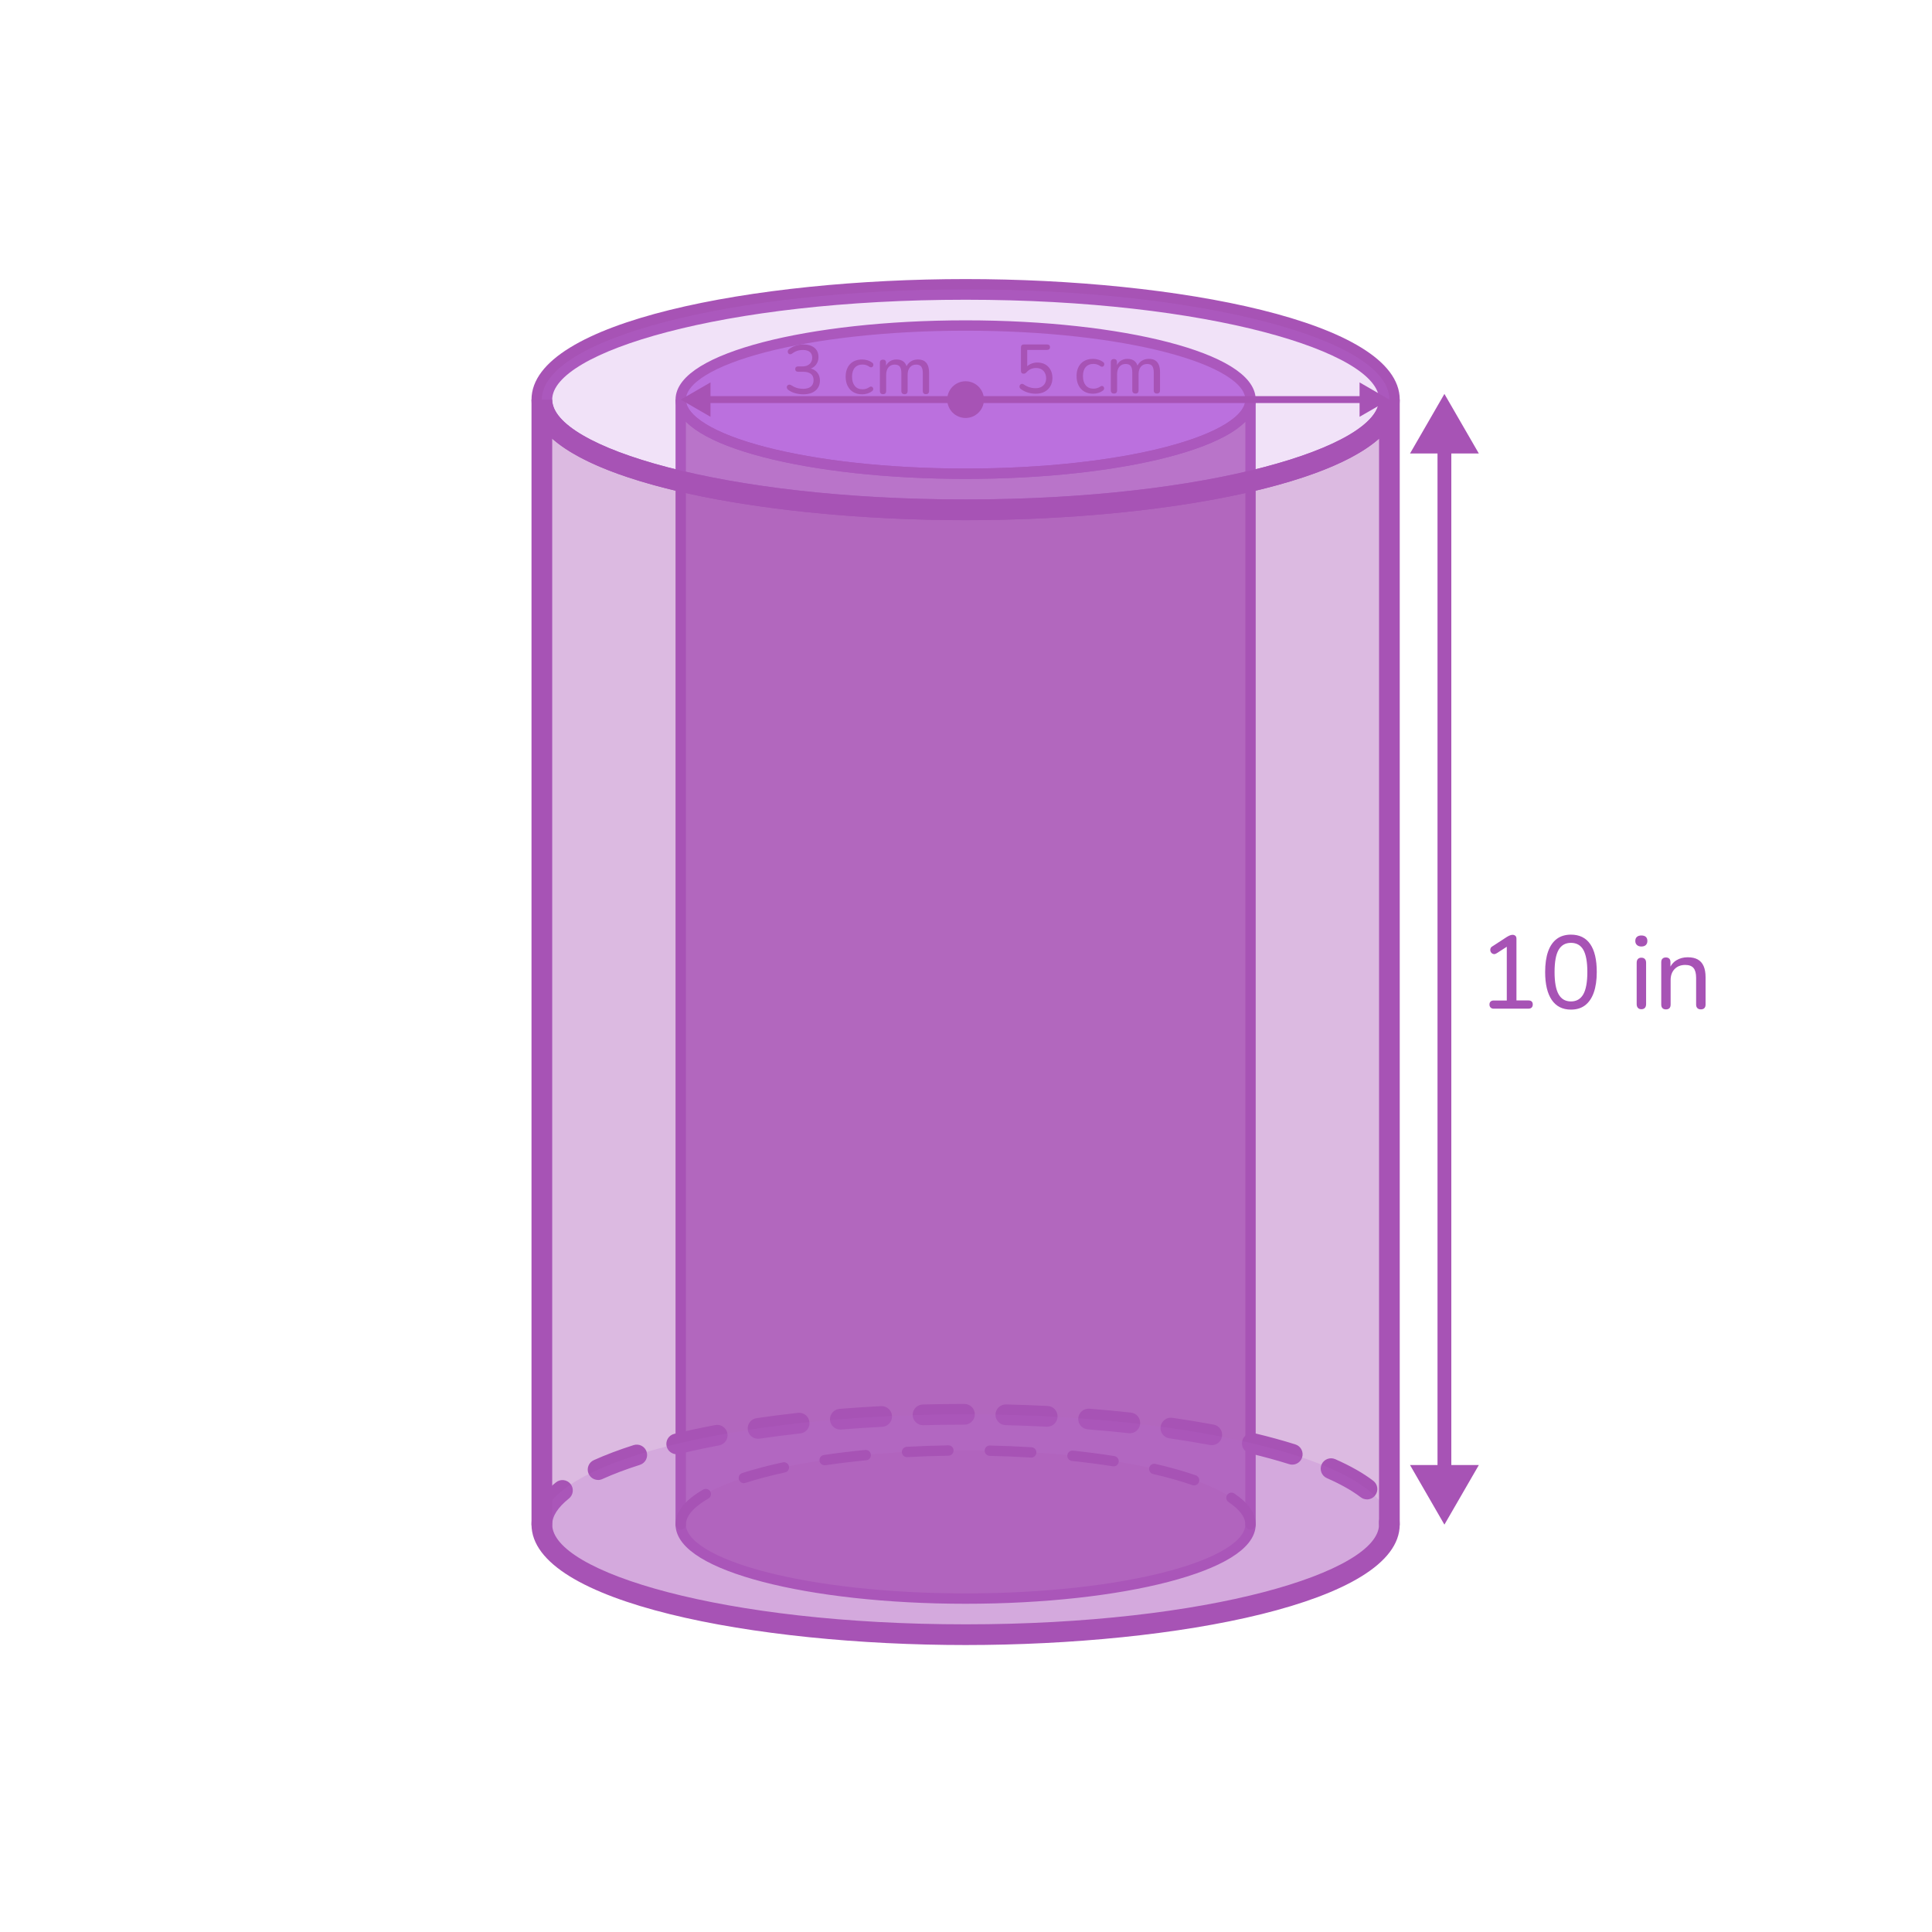
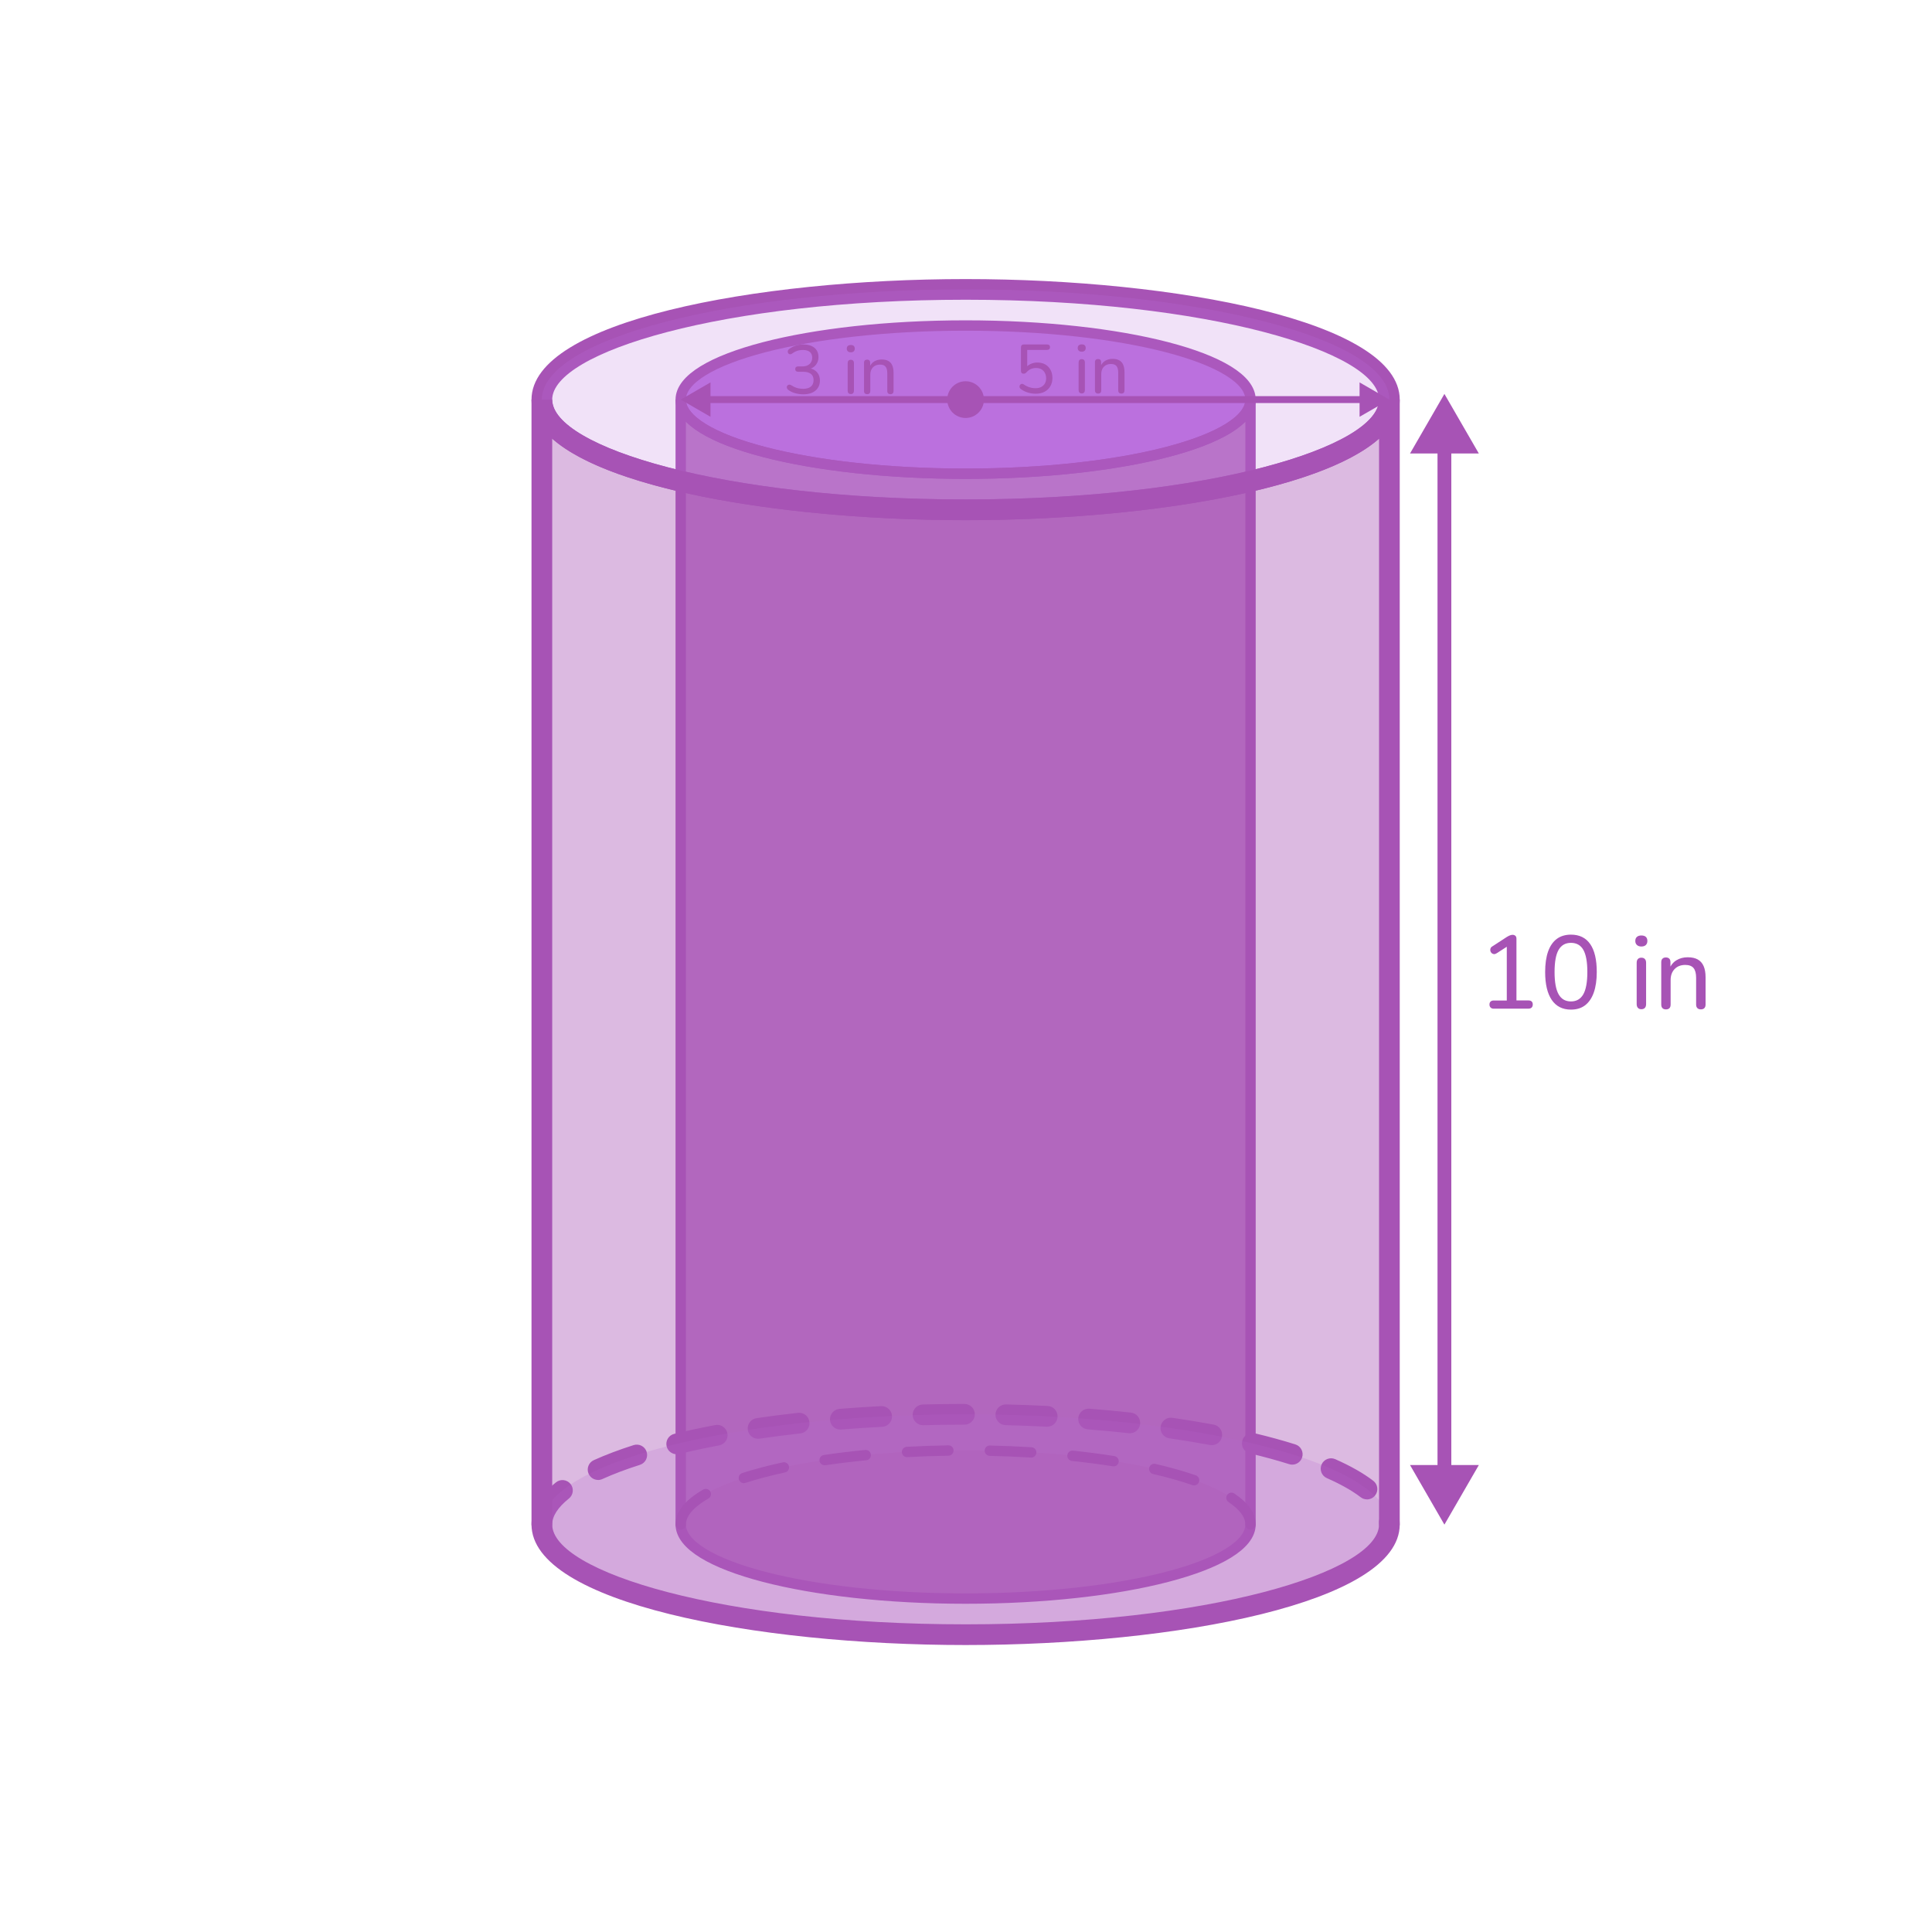
<svg xmlns="http://www.w3.org/2000/svg" id="background" width="560" height="560" viewBox="0 0 560 560">
  <defs>
    <style>
      .cls-1 {
        stroke-width: 2px;
      }

      .cls-1, .cls-2, .cls-3 {
        fill: none;
        stroke: #a753b5;
        stroke-miterlimit: 10;
      }

      .cls-1, .cls-3 {
        stroke-linecap: round;
      }

      .cls-4 {
        fill: #a753b5;
      }

      .cls-2 {
        stroke-width: 4px;
      }

      .cls-5 {
        opacity: .2;
      }

      .cls-6 {
        opacity: .8;
      }

      .cls-7 {
        opacity: .4;
      }

      .cls-3 {
        stroke-width: 3px;
      }

      .cls-8 {
        fill: #bb70de;
      }

      .cls-9 {
        fill: #ea6560;
      }
    </style>
  </defs>
  <g>
    <path class="cls-4" d="M402.72,444.88c-1.66,0-3-1.34-3-3,0-.15,0-.29-.02-.43-.12-1.65,1.11-3.09,2.76-3.22,1.66-.12,3.09,1.11,3.22,2.76,.02,.29,.03,.59,.03,.89,0,1.66-1.34,3-3,3Zm-245.66,0c-1.66,0-3-1.34-3-3,0-4.33,2.39-8.43,7.09-12.21,1.29-1.04,3.18-.83,4.22,.46s.83,3.18-.46,4.22c-3.22,2.58-4.85,5.11-4.85,7.53,0,1.66-1.34,3-3,3Zm239.16-10.28c-.64,0-1.28-.2-1.82-.62-2.49-1.91-5.79-3.77-9.8-5.54-1.52-.67-2.2-2.44-1.53-3.96,.67-1.51,2.44-2.2,3.96-1.53,4.45,1.97,8.16,4.07,11.02,6.27,1.32,1.01,1.57,2.89,.56,4.21-.59,.77-1.48,1.18-2.38,1.18Zm-222.86-5.63c-1.14,0-2.23-.66-2.74-1.77-.68-1.51-.01-3.29,1.5-3.97,3.39-1.53,7.27-3,11.54-4.36,1.58-.5,3.27,.37,3.77,1.95,.5,1.58-.37,3.27-1.94,3.77-4.05,1.29-7.72,2.68-10.9,4.12-.4,.18-.82,.27-1.23,.27Zm201.2-4.44c-.3,0-.6-.04-.9-.14-3.5-1.1-7.32-2.15-11.37-3.11-1.61-.39-2.61-2-2.22-3.62,.38-1.61,2.01-2.61,3.62-2.22,4.19,1,8.15,2.09,11.78,3.23,1.58,.5,2.46,2.18,1.96,3.76-.4,1.28-1.59,2.1-2.86,2.1Zm-178.42-3.01c-1.35,0-2.58-.92-2.91-2.29-.39-1.61,.6-3.23,2.21-3.62,3.75-.91,7.75-1.77,11.89-2.55,1.63-.31,3.2,.77,3.5,2.39,.31,1.63-.76,3.2-2.39,3.5-4.04,.76-7.93,1.6-11.58,2.48-.24,.06-.48,.08-.71,.08Zm155.1-2.64c-.18,0-.37-.02-.55-.05-3.75-.7-7.69-1.35-11.73-1.93-1.64-.24-2.78-1.76-2.54-3.4,.24-1.64,1.75-2.78,3.4-2.54,4.11,.59,8.14,1.26,11.97,1.97,1.63,.3,2.7,1.87,2.4,3.5-.27,1.44-1.53,2.45-2.95,2.45Zm-131.52-1.85c-1.46,0-2.75-1.07-2.96-2.57-.24-1.64,.89-3.16,2.53-3.4,3.88-.57,7.92-1.09,12.01-1.54,1.65-.19,3.13,1,3.31,2.65,.18,1.65-1,3.13-2.65,3.31-4.02,.45-7.99,.96-11.8,1.52-.15,.02-.29,.03-.44,.03Zm107.77-1.6c-.11,0-.22,0-.33-.02-3.85-.42-7.84-.8-11.86-1.11-1.65-.13-2.89-1.57-2.76-3.23,.13-1.65,1.59-2.88,3.23-2.75,4.08,.32,8.13,.7,12.04,1.13,1.65,.18,2.83,1.66,2.66,3.31-.17,1.54-1.47,2.67-2.98,2.67Zm-83.91-1.07c-1.55,0-2.86-1.19-2.99-2.76-.13-1.65,1.1-3.1,2.75-3.23,3.96-.32,8.02-.59,12.06-.8,1.62-.07,3.07,1.19,3.15,2.84,.09,1.65-1.19,3.07-2.84,3.15-3.99,.21-7.99,.47-11.89,.79-.08,0-.16,0-.24,0Zm59.98-.83c-.05,0-.1,0-.16,0-3.92-.2-7.93-.35-11.92-.45-1.66-.04-2.97-1.42-2.93-3.07,.04-1.66,1.39-2.96,3.07-2.93,4.04,.1,8.11,.25,12.07,.45,1.65,.08,2.93,1.49,2.84,3.15-.08,1.6-1.41,2.85-2.99,2.85Zm-36.01-.43c-1.62,0-2.96-1.29-3-2.92-.04-1.66,1.26-3.03,2.92-3.08,3.99-.1,8.05-.16,12.08-.16h0c1.66,0,3,1.34,3,3,0,1.66-1.34,3-3,3-3.98,0-7.99,.06-11.93,.16-.03,0-.05,0-.08,0Z" />
    <path class="cls-4" d="M279.89,150.77c-61,0-125.83-12.25-125.83-34.94s64.83-34.94,125.83-34.94,125.83,12.25,125.83,34.94-64.83,34.94-125.83,34.94Zm0-63.89c-70.62,0-119.83,15.25-119.83,28.94s49.21,28.94,119.83,28.94,119.83-15.25,119.83-28.94-49.21-28.94-119.83-28.94Z" />
    <path class="cls-9" d="M290.97,134.08c-.44,0-.78-.12-1.02-.38-.24-.25-.36-.6-.36-1.06v-18.49c0-.46,.12-.81,.37-1.05s.59-.36,1.03-.36h7.13c2.28,0,4.03,.54,5.26,1.6,1.23,1.07,1.84,2.58,1.84,4.54,0,1.28-.28,2.37-.84,3.28-.56,.91-1.37,1.6-2.43,2.08-1.06,.48-2.34,.72-3.84,.72l.3-.42h.66c.8,0,1.49,.2,2.08,.6,.59,.4,1.11,1.04,1.57,1.92l2.76,5.06c.18,.32,.26,.63,.24,.93-.02,.3-.13,.54-.33,.73s-.49,.29-.87,.29c-.4,0-.72-.09-.96-.26-.24-.17-.45-.42-.63-.76l-3.24-5.93c-.44-.84-.94-1.39-1.5-1.66-.56-.27-1.31-.41-2.25-.41h-3.6v7.58c0,.46-.12,.81-.34,1.06s-.58,.38-1.06,.38Zm1.41-11.18h5.31c1.6,0,2.8-.33,3.6-1,.8-.67,1.2-1.65,1.2-2.95s-.4-2.28-1.2-2.94c-.8-.66-2-.99-3.6-.99h-5.31v7.88Z" />
    <g>
      <g>
        <ellipse class="cls-8" cx="279.89" cy="115.83" rx="82.58" ry="21.48" />
        <g class="cls-5">
          <ellipse class="cls-9" cx="279.89" cy="441.88" rx="82.58" ry="21.48" />
        </g>
      </g>
      <ellipse class="cls-3" cx="279.89" cy="115.83" rx="82.58" ry="21.48" />
      <g class="cls-6">
        <path class="cls-4" d="M362.47,115.83V441.88c0,11.86-36.97,21.48-82.58,21.48s-82.58-9.62-82.58-21.48V115.83s0,0,0,0c0,11.86,36.97,21.48,82.58,21.48s82.58-9.62,82.58-21.48Z" />
      </g>
      <path class="cls-3" d="M362.47,115.83V441.88c0,11.86-36.97,21.48-82.58,21.48s-82.58-9.62-82.58-21.48V115.83s0,0,0,0c0,11.86,36.97,21.48,82.58,21.48s82.58-9.62,82.58-21.48Z" />
    </g>
    <g>
      <g class="cls-5">
        <ellipse class="cls-8" cx="279.89" cy="115.83" rx="122.83" ry="31.94" />
      </g>
      <g class="cls-5">
        <ellipse class="cls-8" cx="279.89" cy="441.88" rx="122.83" ry="31.94" />
      </g>
    </g>
    <g class="cls-7">
      <path class="cls-4" d="M402.72,115.83V441.88c0,17.64-54.99,31.94-122.83,31.94s-122.83-14.3-122.83-31.94V115.83s0,0,0,0c0,17.64,54.99,31.94,122.83,31.94s122.83-14.3,122.83-31.94Z" />
    </g>
    <path class="cls-4" d="M279.89,476.82c-61,0-125.83-12.25-125.83-34.94V115.83s6,0,6,0v.11c.25,13.66,49.39,28.84,119.83,28.84s119.83-15.25,119.83-28.94h6V441.88c0,22.7-64.83,34.94-125.83,34.94ZM160.06,127.15V441.88c0,13.69,49.21,28.94,119.83,28.94s119.83-15.25,119.83-28.94V127.15c-17.42,15.42-69.91,23.63-119.83,23.63s-102.41-8.2-119.83-23.63Z" />
    <path class="cls-4" d="M362.47,443.38c-.83,0-1.5-.67-1.5-1.5,0-2.14-1.64-4.32-4.86-6.49-.69-.46-.87-1.39-.41-2.08,.46-.69,1.39-.87,2.08-.41,4.1,2.76,6.18,5.78,6.18,8.98,0,.83-.67,1.5-1.5,1.5Zm-165.16,0c-.83,0-1.5-.67-1.5-1.5,0-3.65,2.7-7.06,8.02-10.12,.72-.41,1.63-.17,2.05,.55,.41,.72,.17,1.63-.55,2.05-2.97,1.71-6.52,4.41-6.52,7.53,0,.83-.67,1.5-1.5,1.5Zm148.8-12.83c-.16,0-.33-.03-.49-.08-3.35-1.17-7.18-2.25-11.39-3.22-.81-.19-1.31-.99-1.13-1.8,.19-.81,.99-1.31,1.8-1.13,4.32,.99,8.25,2.11,11.71,3.31,.78,.27,1.2,1.13,.92,1.91-.21,.62-.8,1.01-1.42,1.01Zm-130.5-.65c-.63,0-1.22-.4-1.43-1.04-.25-.79,.18-1.63,.97-1.89,3.51-1.13,7.46-2.17,11.75-3.1,.8-.17,1.61,.34,1.78,1.15s-.34,1.61-1.15,1.78c-4.19,.9-8.05,1.92-11.46,3.02-.15,.05-.31,.07-.46,.07Zm107.16-4.87c-.08,0-.16,0-.24-.02-3.77-.6-7.75-1.12-11.83-1.55-.82-.09-1.42-.82-1.33-1.65,.09-.82,.83-1.42,1.65-1.33,4.13,.43,8.16,.96,11.98,1.57,.82,.13,1.38,.9,1.25,1.72-.12,.74-.75,1.27-1.48,1.27Zm-83.75-.31c-.73,0-1.37-.54-1.48-1.28-.12-.82,.44-1.58,1.26-1.7,3.83-.57,7.87-1.06,11.99-1.46,.82-.08,1.56,.52,1.64,1.35s-.52,1.56-1.35,1.64c-4.07,.4-8.06,.88-11.84,1.44-.07,.01-.15,.02-.22,.02Zm59.88-2.24s-.06,0-.09,0c-3.9-.24-7.92-.4-11.93-.49-.83-.02-1.48-.7-1.47-1.53,.02-.83,.69-1.5,1.53-1.47,4.06,.09,8.11,.26,12.05,.5,.83,.05,1.46,.76,1.41,1.59-.05,.8-.71,1.41-1.5,1.41Zm-35.99-.12c-.79,0-1.45-.62-1.5-1.42-.04-.83,.59-1.53,1.42-1.58,3.94-.21,8-.35,12.05-.42,.87,0,1.51,.65,1.52,1.48,.01,.83-.65,1.51-1.48,1.52-4.02,.06-8.03,.2-11.94,.41-.03,0-.05,0-.08,0Z" />
    <g>
      <line class="cls-1" x1="279.88" y1="115.83" x2="395.54" y2="115.83" />
      <polygon class="cls-4" points="394.08 120.81 402.72 115.83 394.08 110.84 394.08 120.81" />
    </g>
    <g>
      <line class="cls-1" x1="204.49" y1="115.83" x2="279.89" y2="115.83" />
      <polygon class="cls-4" points="205.94 120.81 197.31 115.83 205.94 110.84 205.94 120.81" />
    </g>
    <circle class="cls-4" cx="279.88" cy="115.83" r="5.32" />
    <g>
      <path class="cls-4" d="M300.21,114.12c-.75,0-1.5-.11-2.25-.33-.75-.22-1.44-.56-2.05-1.01-.17-.12-.29-.26-.35-.43-.06-.17-.07-.33-.03-.49s.12-.3,.24-.41c.12-.11,.26-.18,.43-.19s.34,.04,.53,.16c.53,.37,1.09,.65,1.66,.83,.57,.18,1.17,.27,1.8,.27s1.17-.12,1.62-.36c.45-.24,.8-.57,1.05-1,.25-.43,.37-.93,.37-1.5,0-.88-.26-1.6-.78-2.16-.52-.56-1.23-.84-2.12-.84-.55,0-1.05,.1-1.51,.29-.46,.19-.89,.52-1.29,.97-.09,.11-.21,.2-.35,.28-.14,.08-.3,.12-.47,.12-.25,0-.45-.07-.58-.21-.13-.14-.2-.33-.2-.57v-6.86c0-.27,.07-.47,.22-.62s.35-.22,.62-.22h6.74c.27,0,.47,.07,.62,.2,.15,.13,.22,.33,.22,.58s-.07,.45-.22,.59c-.15,.14-.35,.21-.62,.21h-5.76v5.34h-.52c.36-.53,.84-.95,1.45-1.24,.61-.29,1.28-.44,2.01-.44,.89,0,1.66,.19,2.31,.57s1.15,.91,1.51,1.58c.36,.67,.54,1.46,.54,2.35s-.2,1.66-.59,2.35-.95,1.22-1.67,1.61-1.58,.58-2.58,.58Z" />
-       <path class="cls-4" d="M316.85,114.12c-.99,0-1.84-.21-2.56-.63-.72-.42-1.27-1.01-1.66-1.78s-.58-1.67-.58-2.71c0-.77,.11-1.47,.33-2.08s.54-1.14,.95-1.57c.41-.43,.92-.76,1.51-.99,.59-.23,1.26-.34,2.01-.34,.47,0,.96,.07,1.48,.22,.52,.15,1,.39,1.44,.72,.15,.11,.24,.23,.28,.37,.04,.14,.04,.28,0,.43s-.1,.27-.2,.37c-.1,.1-.23,.16-.38,.17s-.32-.03-.49-.14c-.32-.24-.66-.41-1.01-.52-.35-.11-.69-.16-1.01-.16-.49,0-.93,.08-1.31,.24s-.7,.39-.96,.69c-.26,.3-.46,.67-.59,1.1-.13,.43-.2,.94-.2,1.51,0,1.13,.27,2.02,.8,2.67,.53,.65,1.29,.97,2.26,.97,.32,0,.65-.05,1-.15s.69-.27,1.02-.51c.17-.11,.33-.15,.48-.13,.15,.02,.27,.08,.37,.18,.1,.1,.16,.22,.19,.36,.03,.14,.02,.28-.03,.43s-.14,.27-.29,.36c-.43,.32-.89,.55-1.4,.7s-.99,.22-1.46,.22Z" />
-       <path class="cls-4" d="M322.88,114.08c-.28,0-.5-.08-.66-.24s-.24-.39-.24-.7v-8.16c0-.31,.08-.54,.24-.69s.38-.23,.66-.23,.5,.08,.65,.23,.23,.38,.23,.69v1.7l-.22-.36c.25-.73,.66-1.3,1.23-1.7,.57-.4,1.24-.6,2.03-.6,.83,0,1.49,.2,2,.59,.51,.39,.85,.99,1.02,1.79h-.28c.24-.73,.67-1.31,1.29-1.74,.62-.43,1.34-.64,2.17-.64,.73,0,1.34,.14,1.81,.43,.47,.29,.83,.71,1.07,1.28,.24,.57,.36,1.29,.36,2.17v5.24c0,.31-.08,.54-.24,.7-.16,.16-.38,.24-.66,.24-.29,0-.52-.08-.68-.24s-.24-.39-.24-.7v-5.16c0-.85-.15-1.48-.44-1.88s-.79-.6-1.48-.6c-.76,0-1.36,.26-1.81,.79-.45,.53-.67,1.25-.67,2.17v4.68c0,.31-.08,.54-.23,.7s-.38,.24-.67,.24-.52-.08-.68-.24-.24-.39-.24-.7v-5.16c0-.85-.15-1.48-.44-1.88-.29-.4-.79-.6-1.48-.6-.76,0-1.36,.26-1.81,.79-.45,.53-.67,1.25-.67,2.17v4.68c0,.63-.31,.94-.92,.94Z" />
+       <path class="cls-4" d="M313.54,101.94c-.36,0-.64-.1-.85-.29-.21-.19-.31-.45-.31-.77,0-.35,.1-.61,.31-.79s.49-.27,.85-.27c.39,0,.68,.09,.87,.27,.19,.18,.29,.44,.29,.79,0,.32-.1,.58-.29,.77-.19,.19-.48,.29-.87,.29Zm0,12.1c-.28,0-.5-.09-.66-.26-.16-.17-.24-.41-.24-.72v-7.98c0-.32,.08-.56,.24-.73,.16-.17,.38-.25,.66-.25s.52,.08,.68,.25c.16,.17,.24,.41,.24,.73v7.98c0,.31-.08,.55-.23,.72-.15,.17-.38,.26-.69,.26Z" />
+       <path class="cls-4" d="M318.28,114.08c-.28,0-.5-.08-.66-.24s-.24-.39-.24-.7v-8.16c0-.31,.08-.54,.24-.69s.38-.23,.66-.23,.5,.08,.65,.23,.23,.38,.23,.69v1.64l-.22-.3c.28-.76,.74-1.33,1.37-1.72,.63-.39,1.36-.58,2.17-.58s1.43,.14,1.94,.42c.51,.28,.89,.71,1.14,1.28,.25,.57,.38,1.3,.38,2.18v5.24c0,.31-.08,.54-.23,.7s-.38,.24-.67,.24-.52-.08-.68-.24c-.16-.16-.24-.39-.24-.7v-5.14c0-.87-.17-1.5-.5-1.9-.33-.4-.87-.6-1.6-.6-.85,0-1.54,.26-2.05,.79-.51,.53-.77,1.24-.77,2.13v4.72c0,.63-.31,.94-.92,.94Z" />
    </g>
  </g>
  <g>
    <line class="cls-2" x1="418.67" y1="128.53" x2="418.67" y2="427.57" />
    <polygon class="cls-4" points="408.7 131.45 418.67 114.18 428.65 131.45 408.7 131.45" />
    <polygon class="cls-4" points="408.7 424.65 418.67 441.92 428.65 424.65 408.7 424.65" />
  </g>
  <g>
    <path class="cls-4" d="M432.96,292.37c-.38,0-.68-.11-.9-.33-.22-.22-.33-.51-.33-.87,0-.38,.11-.67,.33-.87,.22-.2,.52-.3,.9-.3h3.79v-16.5h1.44l-4.39,2.82c-.28,.18-.55,.26-.8,.23-.25-.03-.47-.13-.65-.3-.18-.17-.3-.38-.36-.62-.06-.24-.04-.49,.05-.74,.09-.25,.29-.46,.59-.62l4.15-2.7c.3-.18,.59-.33,.86-.44s.54-.17,.8-.17c.3,0,.56,.09,.78,.27,.22,.18,.33,.47,.33,.87v17.88h3.49c.4,0,.71,.1,.92,.3,.21,.2,.32,.49,.32,.87s-.11,.68-.32,.89-.52,.32-.92,.32h-10.07Z" />
    <path class="cls-4" d="M455.35,292.64c-2.44,0-4.3-.94-5.57-2.81-1.27-1.87-1.91-4.56-1.91-8.07,0-2.38,.29-4.38,.86-5.98s1.41-2.81,2.52-3.64c1.11-.82,2.48-1.23,4.1-1.23,2.46,0,4.33,.92,5.59,2.75,1.26,1.83,1.89,4.52,1.89,8.07,0,2.34-.29,4.33-.86,5.95-.57,1.62-1.41,2.85-2.51,3.7-1.1,.84-2.47,1.26-4.12,1.26Zm0-2.37c1.6,0,2.79-.69,3.58-2.07,.78-1.38,1.17-3.54,1.17-6.46s-.39-5.06-1.16-6.42c-.77-1.35-1.97-2.03-3.59-2.03s-2.79,.68-3.58,2.03c-.78,1.35-1.17,3.49-1.17,6.42s.39,5.08,1.17,6.46c.78,1.38,1.97,2.07,3.58,2.07Z" />
    <path class="cls-4" d="M475.75,274.35c-.54,0-.97-.15-1.28-.44-.31-.29-.47-.68-.47-1.16,0-.52,.16-.92,.47-1.19s.74-.41,1.28-.41c.58,0,1.02,.14,1.31,.41,.29,.27,.44,.67,.44,1.19,0,.48-.15,.87-.44,1.16-.29,.29-.73,.44-1.31,.44Zm0,18.18c-.42,0-.75-.13-.99-.39s-.36-.62-.36-1.08v-11.99c0-.48,.12-.85,.36-1.1,.24-.25,.57-.38,.99-.38s.78,.12,1.02,.38c.24,.25,.36,.62,.36,1.1v11.99c0,.46-.12,.82-.35,1.08s-.58,.39-1.04,.39Z" />
    <path class="cls-4" d="M482.87,292.58c-.42,0-.75-.12-.99-.36-.24-.24-.36-.59-.36-1.05v-12.26c0-.46,.12-.81,.36-1.04s.57-.35,.99-.35,.75,.12,.98,.35c.23,.23,.34,.58,.34,1.04v2.46l-.33-.45c.42-1.14,1.11-2,2.06-2.58s2.04-.87,3.26-.87,2.15,.21,2.91,.63c.76,.42,1.33,1.06,1.71,1.92,.38,.86,.57,1.95,.57,3.27v7.87c0,.46-.12,.81-.35,1.05-.23,.24-.57,.36-1.01,.36s-.78-.12-1.02-.36c-.24-.24-.36-.59-.36-1.05v-7.72c0-1.3-.25-2.25-.75-2.85-.5-.6-1.3-.9-2.4-.9-1.28,0-2.31,.4-3.08,1.19-.77,.79-1.16,1.86-1.16,3.2v7.09c0,.94-.46,1.41-1.38,1.41Z" />
  </g>
  <g>
    <path class="cls-4" d="M232.84,114.3c-.77,0-1.55-.11-2.32-.32s-1.45-.53-2.02-.96c-.19-.13-.31-.29-.38-.46-.07-.17-.08-.34-.05-.49s.11-.28,.23-.39,.27-.17,.44-.19c.17-.02,.36,.03,.56,.15,.57,.37,1.14,.64,1.71,.81,.57,.17,1.16,.25,1.77,.25,.65,0,1.21-.1,1.66-.29s.8-.48,1.03-.86c.23-.38,.35-.84,.35-1.37,0-.8-.26-1.4-.78-1.81-.52-.41-1.28-.61-2.28-.61h-1.4c-.28,0-.49-.07-.64-.21-.15-.14-.22-.33-.22-.57,0-.25,.07-.45,.22-.58,.15-.13,.36-.2,.64-.2h1.24c.59,0,1.09-.1,1.5-.31s.74-.5,.97-.87,.35-.83,.35-1.36c0-.72-.23-1.27-.7-1.65-.47-.38-1.14-.57-2.02-.57-.57,0-1.11,.08-1.62,.25s-1.02,.44-1.54,.83c-.17,.12-.35,.18-.52,.17-.17,0-.32-.06-.43-.17s-.19-.24-.23-.39c-.04-.15-.03-.32,.02-.49,.05-.17,.17-.33,.36-.46,.55-.43,1.18-.76,1.89-.99,.71-.23,1.45-.35,2.21-.35,.92,0,1.71,.15,2.37,.44,.66,.29,1.16,.71,1.51,1.25s.52,1.19,.52,1.95c0,.57-.11,1.1-.32,1.57-.21,.47-.52,.87-.91,1.2-.39,.33-.87,.56-1.43,.69v-.22c.97,.17,1.73,.58,2.27,1.21,.54,.63,.81,1.42,.81,2.37,0,.81-.2,1.52-.59,2.13s-.95,1.07-1.67,1.39-1.57,.48-2.56,.48Z" />
-     <path class="cls-4" d="M249.92,114.3c-.99,0-1.84-.21-2.56-.63-.72-.42-1.27-1.01-1.66-1.78s-.58-1.67-.58-2.71c0-.77,.11-1.47,.33-2.08s.54-1.14,.95-1.57c.41-.43,.92-.76,1.51-.99,.59-.23,1.26-.34,2.01-.34,.47,0,.96,.07,1.48,.22,.52,.15,1,.39,1.44,.72,.15,.11,.24,.23,.28,.37,.04,.14,.04,.28,0,.43s-.1,.27-.2,.37c-.1,.1-.23,.16-.38,.17s-.32-.03-.49-.14c-.32-.24-.66-.41-1.01-.52-.35-.11-.69-.16-1.01-.16-.49,0-.93,.08-1.31,.24s-.7,.39-.96,.69c-.26,.3-.46,.67-.59,1.1-.13,.43-.2,.94-.2,1.51,0,1.13,.27,2.02,.8,2.67,.53,.65,1.29,.97,2.26,.97,.32,0,.65-.05,1-.15s.69-.27,1.02-.51c.17-.11,.33-.15,.48-.13,.15,.02,.27,.08,.37,.18,.1,.1,.16,.22,.19,.36,.03,.14,.02,.28-.03,.43s-.14,.27-.29,.36c-.43,.32-.89,.55-1.4,.7s-.99,.22-1.46,.22Z" />
-     <path class="cls-4" d="M255.94,114.26c-.28,0-.5-.08-.66-.24s-.24-.39-.24-.7v-8.16c0-.31,.08-.54,.24-.69s.38-.23,.66-.23,.5,.08,.65,.23,.23,.38,.23,.69v1.7l-.22-.36c.25-.73,.66-1.3,1.23-1.7,.57-.4,1.24-.6,2.03-.6,.83,0,1.49,.2,2,.59,.51,.39,.85,.99,1.02,1.79h-.28c.24-.73,.67-1.31,1.29-1.74,.62-.43,1.34-.64,2.17-.64,.73,0,1.34,.14,1.81,.43,.47,.29,.83,.71,1.07,1.28,.24,.57,.36,1.29,.36,2.17v5.24c0,.31-.08,.54-.24,.7-.16,.16-.38,.24-.66,.24-.29,0-.52-.08-.68-.24s-.24-.39-.24-.7v-5.16c0-.85-.15-1.48-.44-1.88s-.79-.6-1.48-.6c-.76,0-1.36,.26-1.81,.79-.45,.53-.67,1.25-.67,2.17v4.68c0,.31-.08,.54-.23,.7s-.38,.24-.67,.24-.52-.08-.68-.24-.24-.39-.24-.7v-5.16c0-.85-.15-1.48-.44-1.88-.29-.4-.79-.6-1.48-.6-.76,0-1.36,.26-1.81,.79-.45,.53-.67,1.25-.67,2.17v4.68c0,.63-.31,.94-.92,.94Z" />
+     <path class="cls-4" d="M246.6,102.12c-.36,0-.64-.1-.85-.29-.21-.19-.31-.45-.31-.77,0-.35,.1-.61,.31-.79s.49-.27,.85-.27c.39,0,.68,.09,.87,.27,.19,.18,.29,.44,.29,.79,0,.32-.1,.58-.29,.77-.19,.19-.48,.29-.87,.29Zm0,12.1c-.28,0-.5-.09-.66-.26-.16-.17-.24-.41-.24-.72v-7.98c0-.32,.08-.56,.24-.73,.16-.17,.38-.25,.66-.25s.52,.08,.68,.25c.16,.17,.24,.41,.24,.73v7.98c0,.31-.08,.55-.23,.72-.15,.17-.38,.26-.69,.26Z" />
+     <path class="cls-4" d="M251.34,114.26c-.28,0-.5-.08-.66-.24s-.24-.39-.24-.7v-8.16c0-.31,.08-.54,.24-.69s.38-.23,.66-.23,.5,.08,.65,.23,.23,.38,.23,.69v1.64l-.22-.3c.28-.76,.74-1.33,1.37-1.72,.63-.39,1.36-.58,2.17-.58s1.43,.14,1.94,.42c.51,.28,.89,.71,1.14,1.28,.25,.57,.38,1.3,.38,2.18v5.24c0,.31-.08,.54-.23,.7s-.38,.24-.67,.24-.52-.08-.68-.24c-.16-.16-.24-.39-.24-.7v-5.14c0-.87-.17-1.5-.5-1.9-.33-.4-.87-.6-1.6-.6-.85,0-1.54,.26-2.05,.79-.51,.53-.77,1.24-.77,2.13v4.72c0,.63-.31,.94-.92,.94Z" />
  </g>
</svg>
